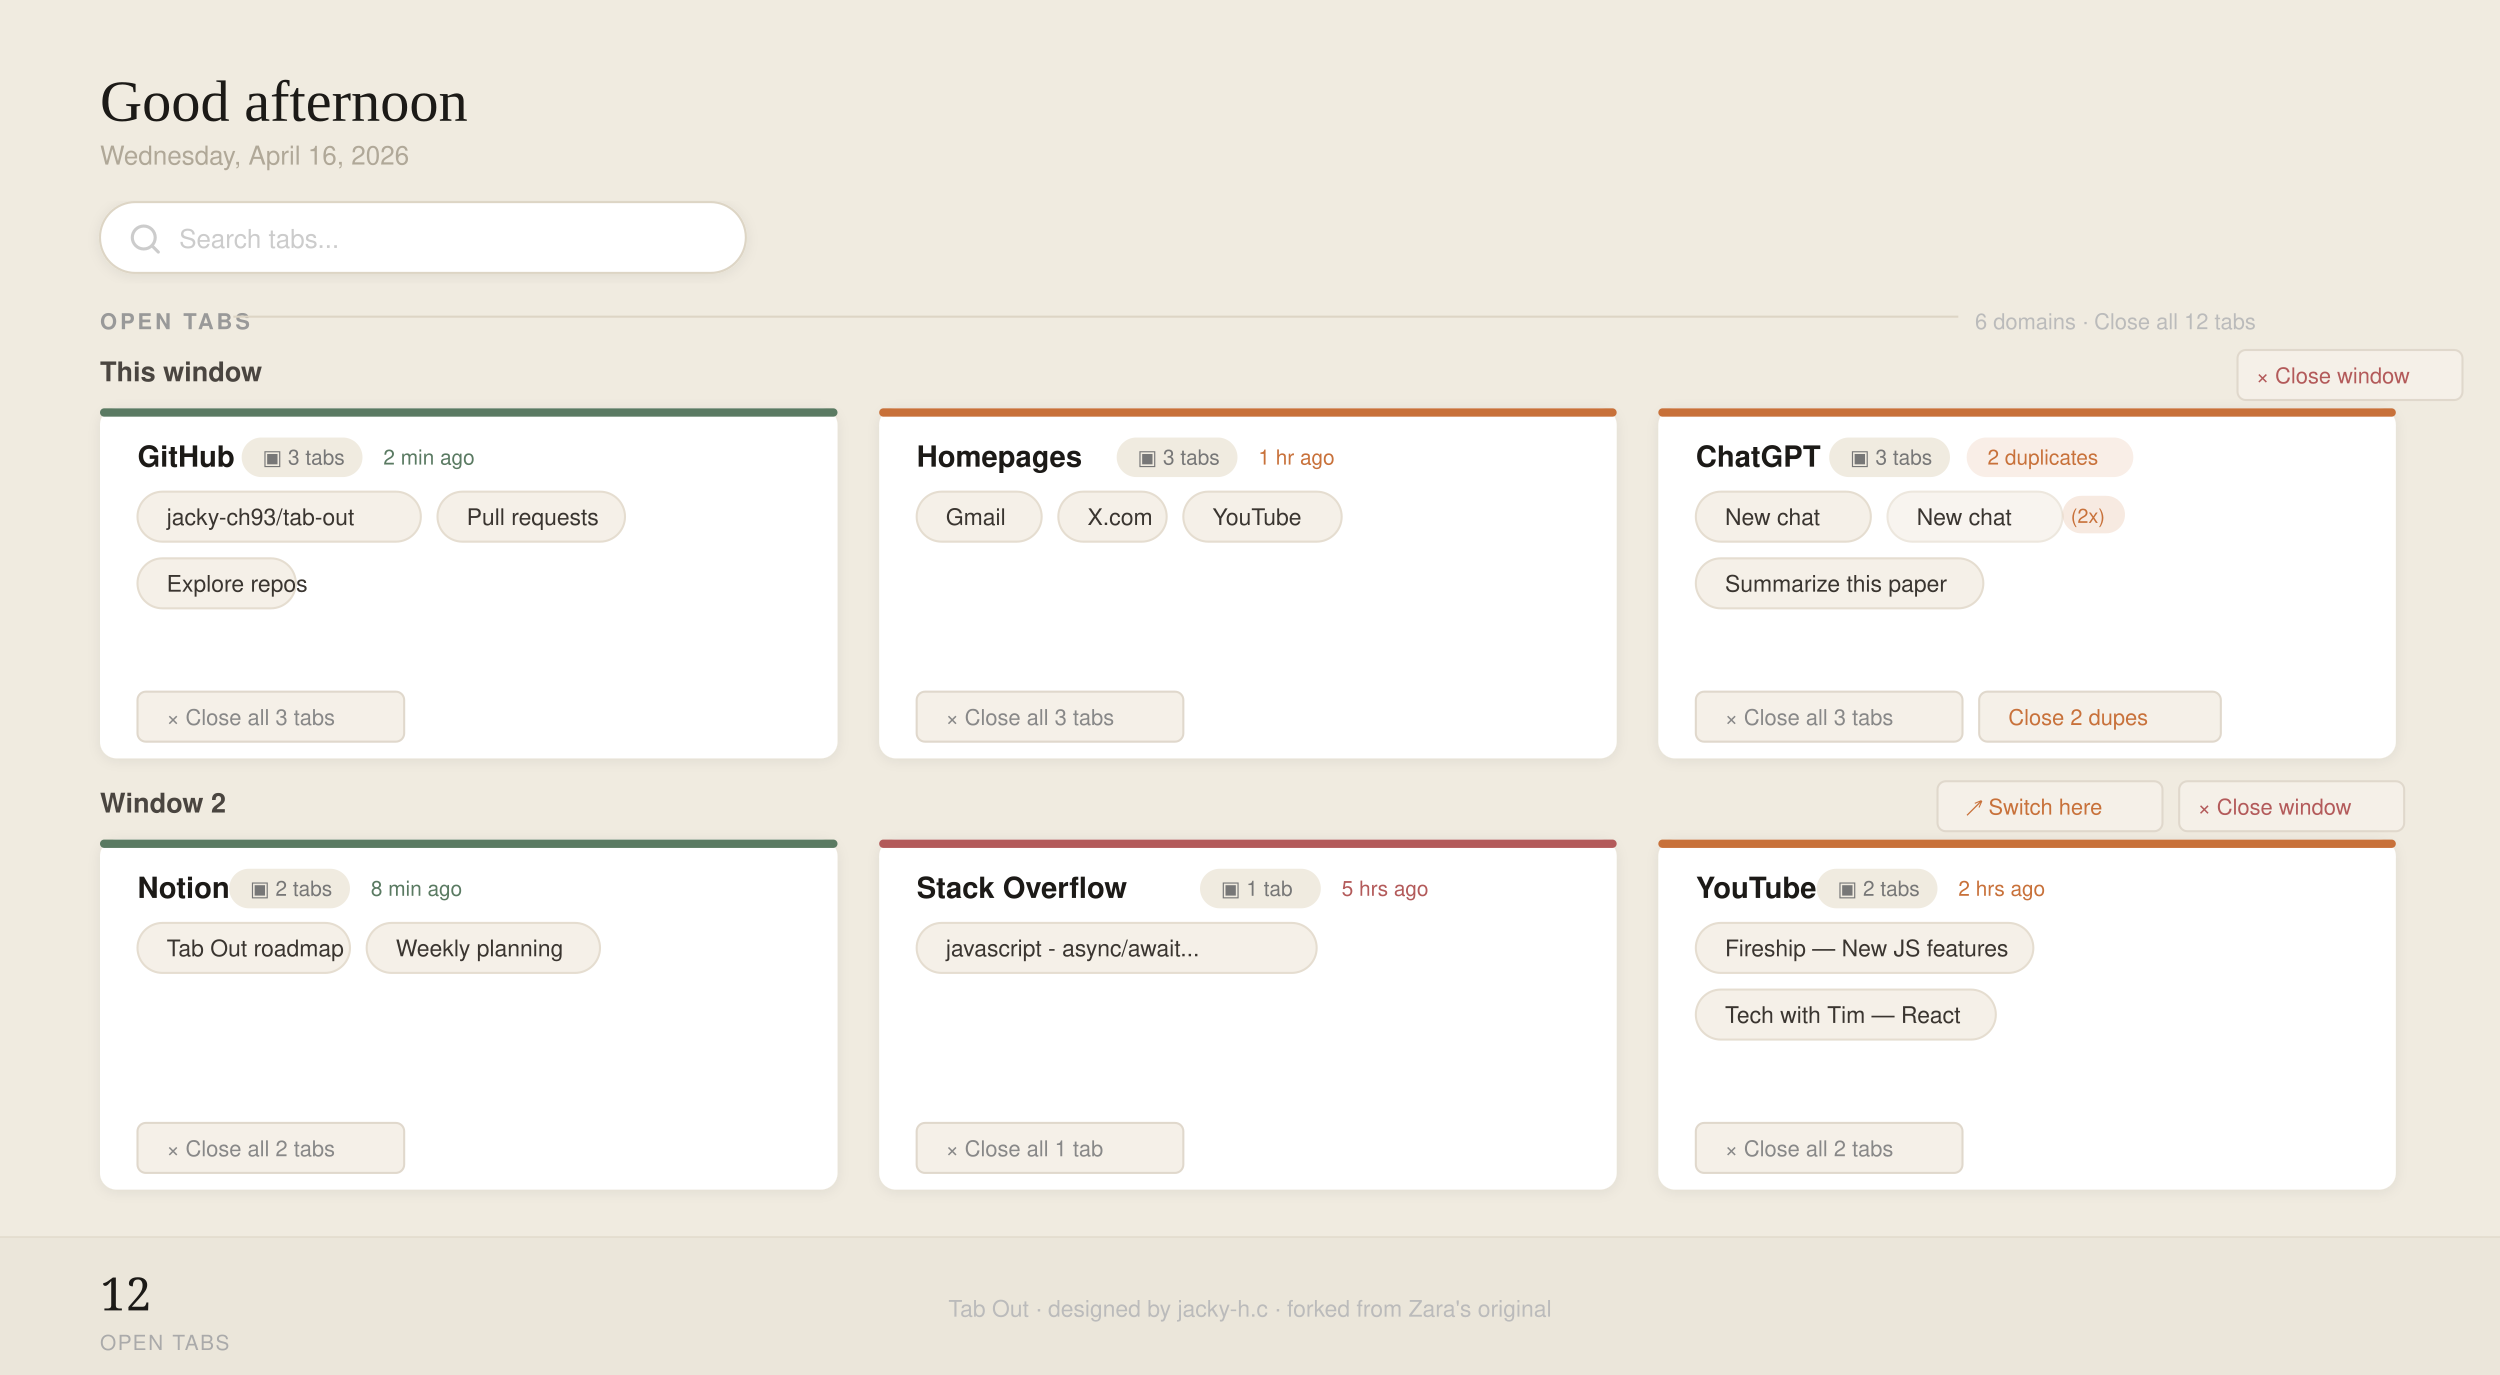
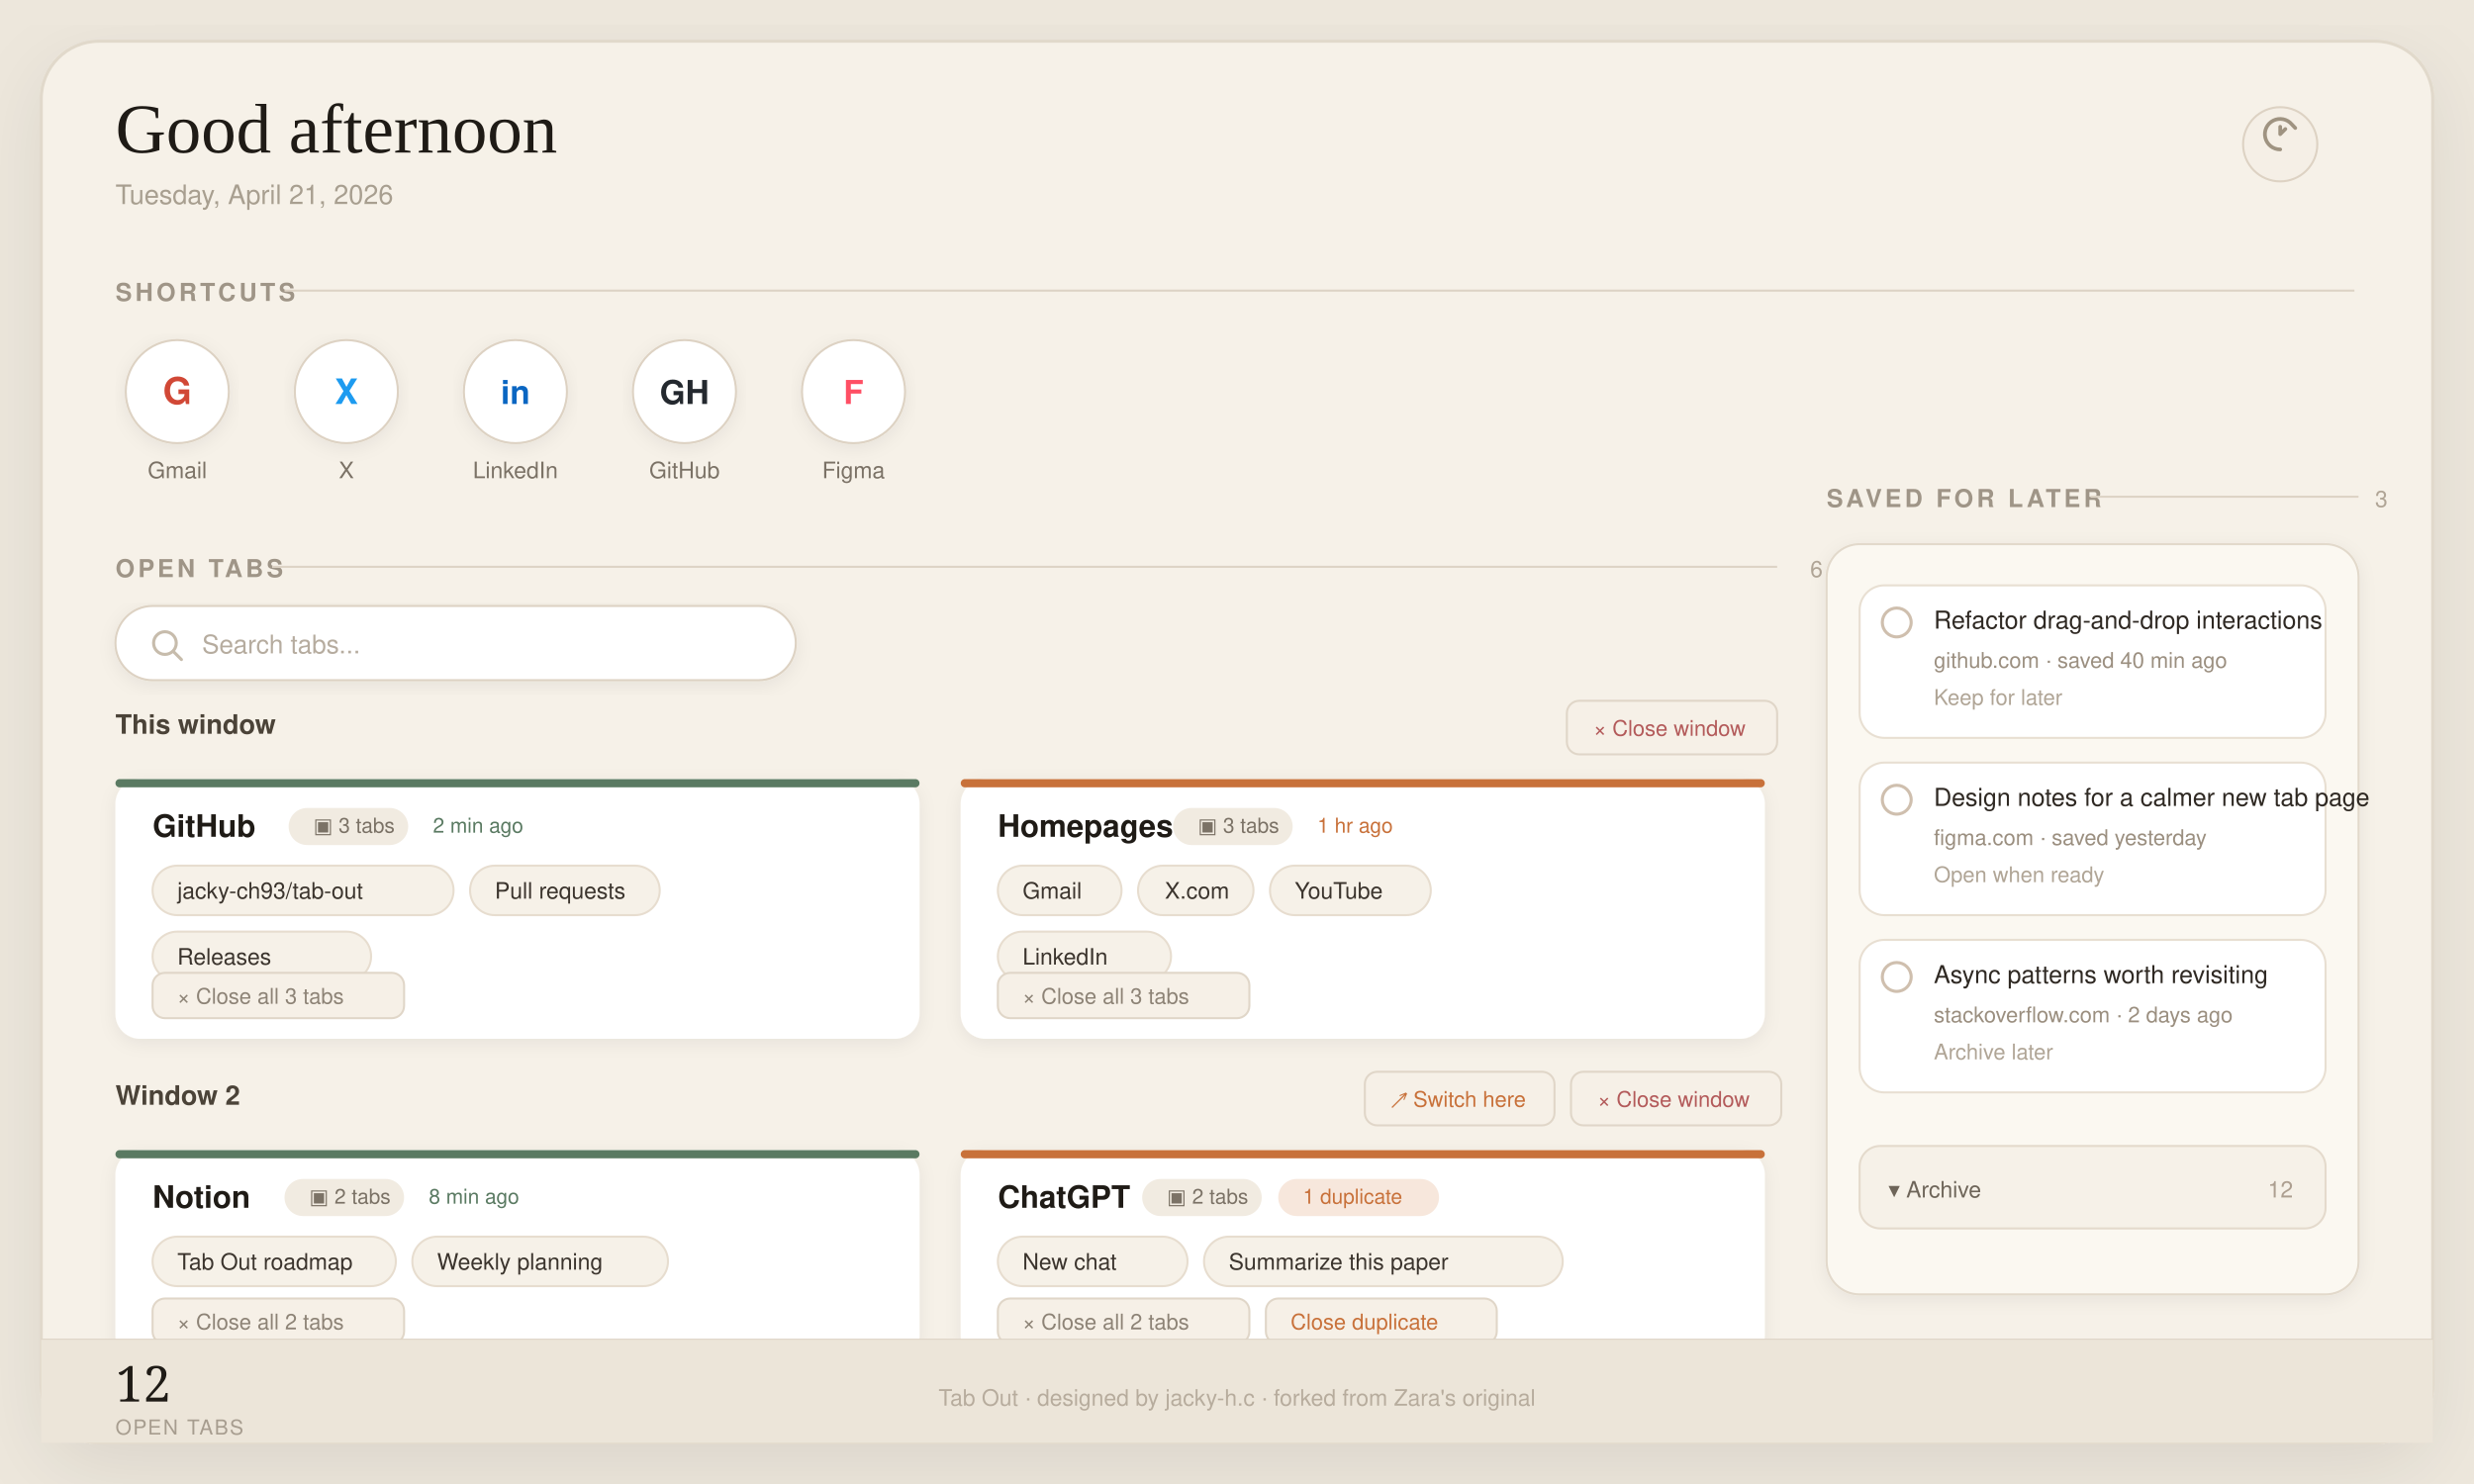
- <svg xmlns="http://www.w3.org/2000/svg" width="1200" height="660" viewBox="0 0 1200 660" font-family="-apple-system, BlinkMacSystemFont, 'Segoe UI', Helvetica, Arial, sans-serif">
+ <svg xmlns="http://www.w3.org/2000/svg" width="1200" height="720" viewBox="0 0 1200 720" font-family="-apple-system, BlinkMacSystemFont, 'Segoe UI', Helvetica, Arial, sans-serif">
  <defs>
-     <filter id="s" x="-2%" y="-5%" width="106%" height="120%">
-       <feDropShadow dx="0" dy="1" stdDeviation="3" flood-color="#00000012" />
+     <filter id="shadow" x="-10%" y="-10%" width="120%" height="130%">
+       <feDropShadow dx="0" dy="12" stdDeviation="18" flood-color="#00000014" />
+     </filter>
+     <filter id="soft" x="-10%" y="-10%" width="120%" height="130%">
+       <feDropShadow dx="0" dy="2" stdDeviation="4" flood-color="#00000010" />
    </filter>
  </defs>
-   <rect width="1200" height="660" fill="#f0ebe0" />
-   <text x="48" y="58" font-size="28" font-weight="300" fill="#1c1a17" font-family="Georgia, 'Times New Roman', serif">Good afternoon</text>
-   <text x="48" y="79" font-size="12.5" fill="#b0a898">Wednesday, April 16, 2026</text>
-   <rect x="48" y="97" width="310" height="34" rx="17" fill="white" stroke="#ddd5c5" stroke-width="1" filter="url(#s)" />
-   <circle cx="69" cy="114" r="5.5" fill="none" stroke="#ccc" stroke-width="1.5" />
-   <line x1="73" y1="118" x2="76" y2="121" stroke="#ccc" stroke-width="1.5" stroke-linecap="round" />
-   <text x="86" y="119" font-size="12.5" fill="#ccc">Search tabs...</text>
-   <text x="48" y="158" font-size="10.5" font-weight="700" fill="#999" letter-spacing="1.5">OPEN TABS</text>
-   <line x1="112" y1="152" x2="940" y2="152" stroke="#ddd5c5" stroke-width="1" />
-   <text x="948" y="158" font-size="10.5" fill="#bbb">6 domains · Close all 12 tabs</text>
-   <text x="48" y="183" font-size="13" font-weight="600" fill="#4a4540">This window</text>
-   <rect x="1074" y="168" width="108" height="24" rx="4" fill="#f5f0e8" stroke="#e0d8cc" stroke-width="1" />
-   <text x="1083" y="184" font-size="10.5" fill="#b35a5a">×  Close window</text>
-   <rect x="48" y="196" width="354" height="168" rx="8" fill="white" filter="url(#s)" />
-   <rect x="48" y="196" width="354" height="4" rx="2" fill="#5a7a62" />
-   <text x="66" y="224" font-size="14" font-weight="600" fill="#1c1a17">GitHub</text>
-   <rect x="116" y="210" width="58" height="19" rx="9.5" fill="#f0ebe0" />
-   <text x="126" y="223" font-size="10" fill="#777">▣  3 tabs</text>
-   <text x="184" y="223" font-size="10" fill="#5a7a62">2 min ago</text>
-   <rect x="66" y="236" width="136" height="24" rx="12" fill="#f5f0e8" stroke="#e5ddd0" stroke-width="1" />
-   <text x="80" y="252" font-size="11" fill="#3a3530">jacky-ch93/tab-out</text>
-   <rect x="210" y="236" width="90" height="24" rx="12" fill="#f5f0e8" stroke="#e5ddd0" stroke-width="1" />
-   <text x="224" y="252" font-size="11" fill="#3a3530">Pull requests</text>
-   <rect x="66" y="268" width="76" height="24" rx="12" fill="#f5f0e8" stroke="#e5ddd0" stroke-width="1" />
-   <text x="80" y="284" font-size="11" fill="#3a3530">Explore repos</text>
-   <rect x="66" y="332" width="128" height="24" rx="4" fill="#f5f0e8" stroke="#e0d8cc" stroke-width="1" />
-   <text x="80" y="348" font-size="10.5" fill="#888">×  Close all 3 tabs</text>
-   <rect x="422" y="196" width="354" height="168" rx="8" fill="white" filter="url(#s)" />
-   <rect x="422" y="196" width="354" height="4" rx="2" fill="#c8713a" />
-   <text x="440" y="224" font-size="14" font-weight="600" fill="#1c1a17">Homepages</text>
-   <rect x="536" y="210" width="58" height="19" rx="9.5" fill="#f0ebe0" />
-   <text x="546" y="223" font-size="10" fill="#777">▣  3 tabs</text>
-   <text x="604" y="223" font-size="10" fill="#c8713a">1 hr ago</text>
-   <rect x="440" y="236" width="60" height="24" rx="12" fill="#f5f0e8" stroke="#e5ddd0" stroke-width="1" />
-   <text x="454" y="252" font-size="11" fill="#3a3530">Gmail</text>
-   <rect x="508" y="236" width="52" height="24" rx="12" fill="#f5f0e8" stroke="#e5ddd0" stroke-width="1" />
-   <text x="522" y="252" font-size="11" fill="#3a3530">X.com</text>
-   <rect x="568" y="236" width="76" height="24" rx="12" fill="#f5f0e8" stroke="#e5ddd0" stroke-width="1" />
-   <text x="582" y="252" font-size="11" fill="#3a3530">YouTube</text>
-   <rect x="440" y="332" width="128" height="24" rx="4" fill="#f5f0e8" stroke="#e0d8cc" stroke-width="1" />
-   <text x="454" y="348" font-size="10.5" fill="#888">×  Close all 3 tabs</text>
-   <rect x="796" y="196" width="354" height="168" rx="8" fill="white" filter="url(#s)" />
-   <rect x="796" y="196" width="354" height="4" rx="2" fill="#c8713a" />
-   <text x="814" y="224" font-size="14" font-weight="600" fill="#1c1a17">ChatGPT</text>
-   <rect x="878" y="210" width="58" height="19" rx="9.5" fill="#f0ebe0" />
-   <text x="888" y="223" font-size="10" fill="#777">▣  3 tabs</text>
-   <rect x="944" y="210" width="80" height="19" rx="9.5" fill="rgba(200,113,58,0.12)" />
-   <text x="954" y="223" font-size="10" fill="#c8713a">2 duplicates</text>
-   <rect x="814" y="236" width="84" height="24" rx="12" fill="#f5f0e8" stroke="#e5ddd0" stroke-width="1" />
-   <text x="828" y="252" font-size="11" fill="#3a3530">New chat</text>
-   <rect x="906" y="236" width="84" height="24" rx="12" fill="#f5f0e8" stroke="#e5ddd0" stroke-width="1" opacity="0.7" />
-   <text x="920" y="252" font-size="11" fill="#3a3530">New chat</text>
-   <rect x="990" y="238" width="30" height="18" rx="9" fill="rgba(200,113,58,0.15)" />
-   <text x="994" y="251" font-size="9.5" fill="#c8713a">(2x)</text>
-   <rect x="814" y="268" width="138" height="24" rx="12" fill="#f5f0e8" stroke="#e5ddd0" stroke-width="1" />
-   <text x="828" y="284" font-size="11" fill="#3a3530">Summarize this paper</text>
-   <rect x="814" y="332" width="128" height="24" rx="4" fill="#f5f0e8" stroke="#e0d8cc" stroke-width="1" />
-   <text x="828" y="348" font-size="10.5" fill="#888">×  Close all 3 tabs</text>
-   <rect x="950" y="332" width="116" height="24" rx="4" fill="#f5f0e8" stroke="#e0d8cc" stroke-width="1" />
-   <text x="964" y="348" font-size="10.5" fill="#c8713a">Close 2 dupes</text>
-   <text x="48" y="390" font-size="13" font-weight="600" fill="#4a4540">Window 2</text>
-   <rect x="930" y="375" width="108" height="24" rx="4" fill="#f5f0e8" stroke="#e0d8cc" stroke-width="1" />
-   <text x="944" y="391" font-size="10.5" fill="#c8713a">↗  Switch here</text>
-   <rect x="1046" y="375" width="108" height="24" rx="4" fill="#f5f0e8" stroke="#e0d8cc" stroke-width="1" />
-   <text x="1055" y="391" font-size="10.5" fill="#b35a5a">×  Close window</text>
-   <rect x="48" y="403" width="354" height="168" rx="8" fill="white" filter="url(#s)" />
-   <rect x="48" y="403" width="354" height="4" rx="2" fill="#5a7a62" />
-   <text x="66" y="431" font-size="14" font-weight="600" fill="#1c1a17">Notion</text>
-   <rect x="110" y="417" width="58" height="19" rx="9.5" fill="#f0ebe0" />
-   <text x="120" y="430" font-size="10" fill="#777">▣  2 tabs</text>
-   <text x="178" y="430" font-size="10" fill="#5a7a62">8 min ago</text>
-   <rect x="66" y="443" width="102" height="24" rx="12" fill="#f5f0e8" stroke="#e5ddd0" stroke-width="1" />
-   <text x="80" y="459" font-size="11" fill="#3a3530">Tab Out roadmap</text>
-   <rect x="176" y="443" width="112" height="24" rx="12" fill="#f5f0e8" stroke="#e5ddd0" stroke-width="1" />
-   <text x="190" y="459" font-size="11" fill="#3a3530">Weekly planning</text>
-   <rect x="66" y="539" width="128" height="24" rx="4" fill="#f5f0e8" stroke="#e0d8cc" stroke-width="1" />
-   <text x="80" y="555" font-size="10.5" fill="#888">×  Close all 2 tabs</text>
-   <rect x="422" y="403" width="354" height="168" rx="8" fill="white" filter="url(#s)" />
-   <rect x="422" y="403" width="354" height="4" rx="2" fill="#b35a5a" />
-   <text x="440" y="431" font-size="14" font-weight="600" fill="#1c1a17">Stack Overflow</text>
-   <rect x="576" y="417" width="58" height="19" rx="9.5" fill="#f0ebe0" />
-   <text x="586" y="430" font-size="10" fill="#777">▣  1 tab</text>
-   <text x="644" y="430" font-size="10" fill="#b35a5a">5 hrs ago</text>
-   <rect x="440" y="443" width="192" height="24" rx="12" fill="#f5f0e8" stroke="#e5ddd0" stroke-width="1" />
-   <text x="454" y="459" font-size="11" fill="#3a3530">javascript - async/await...</text>
-   <rect x="440" y="539" width="128" height="24" rx="4" fill="#f5f0e8" stroke="#e0d8cc" stroke-width="1" />
-   <text x="454" y="555" font-size="10.5" fill="#888">×  Close all 1 tab</text>
-   <rect x="796" y="403" width="354" height="168" rx="8" fill="white" filter="url(#s)" />
-   <rect x="796" y="403" width="354" height="4" rx="2" fill="#c8713a" />
-   <text x="814" y="431" font-size="14" font-weight="600" fill="#1c1a17">YouTube</text>
-   <rect x="872" y="417" width="58" height="19" rx="9.5" fill="#f0ebe0" />
-   <text x="882" y="430" font-size="10" fill="#777">▣  2 tabs</text>
-   <text x="940" y="430" font-size="10" fill="#c8713a">2 hrs ago</text>
-   <rect x="814" y="443" width="162" height="24" rx="12" fill="#f5f0e8" stroke="#e5ddd0" stroke-width="1" />
-   <text x="828" y="459" font-size="11" fill="#3a3530">Fireship — New JS features</text>
-   <rect x="814" y="475" width="144" height="24" rx="12" fill="#f5f0e8" stroke="#e5ddd0" stroke-width="1" />
-   <text x="828" y="491" font-size="11" fill="#3a3530">Tech with Tim — React</text>
-   <rect x="814" y="539" width="128" height="24" rx="4" fill="#f5f0e8" stroke="#e0d8cc" stroke-width="1" />
-   <text x="828" y="555" font-size="10.5" fill="#888">×  Close all 2 tabs</text>
-   <line x1="0" y1="594" x2="1200" y2="594" stroke="#ddd5c5" stroke-width="1" />
-   <rect x="0" y="594" width="1200" height="66" fill="#ebe6da" />
-   <text x="48" y="629" font-size="22" font-weight="300" fill="#1c1a17" font-family="Georgia, serif">12</text>
-   <text x="48" y="648" font-size="10" fill="#aaa" letter-spacing="0.8">OPEN TABS</text>
-   <text x="600" y="632" font-size="11" fill="#bbb" text-anchor="middle">Tab Out · designed by jacky-h.c · forked from Zara's original</text>
+   <rect width="1200" height="720" fill="#ede7dc" />
+   <rect x="20" y="20" width="1160" height="680" rx="28" fill="#f6f1e8" stroke="#e1d9cb" stroke-width="1.5" filter="url(#shadow)" />
+   <text x="56" y="74" font-size="34" font-weight="300" fill="#1f1b16" font-family="Georgia, 'Times New Roman', serif">Good afternoon</text>
+   <text x="56" y="99" font-size="13" fill="#a89f90">Tuesday, April 21, 2026</text>
+   <g transform="translate(1088 52)">
+     <circle cx="18" cy="18" r="18" fill="#f5efe6" stroke="#ddd2c3" />
+     <path d="M18 9.5v3.6l2.5-2.5m-2.5 9.9a7.4 7.4 0 1 1 5.6-12.2l1.7 1.8" fill="none" stroke="#9f9381" stroke-width="1.8" stroke-linecap="round" stroke-linejoin="round" />
+   </g>
+   <text x="56" y="146" font-size="12" font-weight="700" letter-spacing="1.6" fill="#9f9587">SHORTCUTS</text>
+   <line x1="138" y1="141" x2="1142" y2="141" stroke="#ddd3c5" />
+   <g transform="translate(56 160)">
+     <g>
+       <circle cx="30" cy="30" r="25" fill="#ffffff" stroke="#ddd2c3" filter="url(#soft)" />
+       <text x="30" y="36" text-anchor="middle" font-size="18" fill="#d14836" font-weight="700">G</text>
+       <text x="30" y="72" text-anchor="middle" font-size="11" fill="#7b7266">Gmail</text>
+     </g>
+     <g transform="translate(82 0)">
+       <circle cx="30" cy="30" r="25" fill="#ffffff" stroke="#ddd2c3" filter="url(#soft)" />
+       <text x="30" y="36" text-anchor="middle" font-size="17" fill="#1d9bf0" font-weight="700">X</text>
+       <text x="30" y="72" text-anchor="middle" font-size="11" fill="#7b7266">X</text>
+     </g>
+     <g transform="translate(164 0)">
+       <circle cx="30" cy="30" r="25" fill="#ffffff" stroke="#ddd2c3" filter="url(#soft)" />
+       <text x="30" y="36" text-anchor="middle" font-size="16" fill="#0a66c2" font-weight="700">in</text>
+       <text x="30" y="72" text-anchor="middle" font-size="11" fill="#7b7266">LinkedIn</text>
+     </g>
+     <g transform="translate(246 0)">
+       <circle cx="30" cy="30" r="25" fill="#ffffff" stroke="#ddd2c3" filter="url(#soft)" />
+       <text x="30" y="36" text-anchor="middle" font-size="16" fill="#24292f" font-weight="700">GH</text>
+       <text x="30" y="72" text-anchor="middle" font-size="11" fill="#7b7266">GitHub</text>
+     </g>
+     <g transform="translate(328 0)">
+       <circle cx="30" cy="30" r="25" fill="#ffffff" stroke="#ddd2c3" filter="url(#soft)" />
+       <text x="30" y="36" text-anchor="middle" font-size="16" fill="#ff4f64" font-weight="700">F</text>
+       <text x="30" y="72" text-anchor="middle" font-size="11" fill="#7b7266">Figma</text>
+     </g>
+   </g>
+   <text x="56" y="280" font-size="12" font-weight="700" letter-spacing="1.6" fill="#9f9587">OPEN TABS</text>
+   <line x1="132" y1="275" x2="862" y2="275" stroke="#ddd3c5" />
+   <text x="878" y="280" font-size="11" fill="#b0a596">6 domains · 12 tabs</text>
+   <g transform="translate(56 294)">
+     <rect width="330" height="36" rx="18" fill="#ffffff" stroke="#ddd2c3" filter="url(#soft)" />
+     <circle cx="24" cy="18" r="5.5" fill="none" stroke="#c7bcac" stroke-width="1.5" />
+     <line x1="28" y1="22" x2="32" y2="26" stroke="#c7bcac" stroke-width="1.5" stroke-linecap="round" />
+     <text x="42" y="23" font-size="12.5" fill="#b6ac9f">Search tabs...</text>
+   </g>
+   <text x="56" y="356" font-size="13" font-weight="600" fill="#4b4338">This window</text>
+   <rect x="760" y="340" width="102" height="26" rx="6" fill="#f6f0e7" stroke="#e0d6c8" />
+   <text x="773" y="357" font-size="10.5" fill="#b35a5a">×  Close window</text>
+   <g transform="translate(56 378)">
+     <g>
+       <rect width="390" height="126" rx="12" fill="#ffffff" filter="url(#soft)" />
+       <rect width="390" height="4" rx="2" fill="#5a7a62" />
+       <text x="18" y="28" font-size="15" font-weight="600" fill="#1f1b16">GitHub</text>
+       <rect x="84" y="14" width="58" height="18" rx="9" fill="#f1ebe1" />
+       <text x="96" y="26" font-size="10" fill="#7b7266">▣  3 tabs</text>
+       <text x="154" y="26" font-size="10" fill="#5a7a62">2 min ago</text>
+       <rect x="18" y="42" width="146" height="24" rx="12" fill="#f6f1e8" stroke="#e7ddcf" />
+       <text x="30" y="58" font-size="11" fill="#3b342d">jacky-ch93/tab-out</text>
+       <rect x="172" y="42" width="92" height="24" rx="12" fill="#f6f1e8" stroke="#e7ddcf" />
+       <text x="184" y="58" font-size="11" fill="#3b342d">Pull requests</text>
+       <rect x="18" y="74" width="106" height="24" rx="12" fill="#f6f1e8" stroke="#e7ddcf" />
+       <text x="30" y="90" font-size="11" fill="#3b342d">Releases</text>
+       <rect x="18" y="94" width="122" height="22" rx="6" fill="#f6f0e7" stroke="#e0d6c8" />
+       <text x="30" y="109" font-size="10.5" fill="#8d8376">×  Close all 3 tabs</text>
+     </g>
+     <g transform="translate(410 0)">
+       <rect width="390" height="126" rx="12" fill="#ffffff" filter="url(#soft)" />
+       <rect width="390" height="4" rx="2" fill="#c8713a" />
+       <text x="18" y="28" font-size="15" font-weight="600" fill="#1f1b16">Homepages</text>
+       <rect x="103" y="14" width="58" height="18" rx="9" fill="#f1ebe1" />
+       <text x="115" y="26" font-size="10" fill="#7b7266">▣  3 tabs</text>
+       <text x="173" y="26" font-size="10" fill="#c8713a">1 hr ago</text>
+       <rect x="18" y="42" width="60" height="24" rx="12" fill="#f6f1e8" stroke="#e7ddcf" />
+       <text x="30" y="58" font-size="11" fill="#3b342d">Gmail</text>
+       <rect x="86" y="42" width="56" height="24" rx="12" fill="#f6f1e8" stroke="#e7ddcf" />
+       <text x="99" y="58" font-size="11" fill="#3b342d">X.com</text>
+       <rect x="150" y="42" width="78" height="24" rx="12" fill="#f6f1e8" stroke="#e7ddcf" />
+       <text x="162" y="58" font-size="11" fill="#3b342d">YouTube</text>
+       <rect x="18" y="74" width="84" height="24" rx="12" fill="#f6f1e8" stroke="#e7ddcf" />
+       <text x="30" y="90" font-size="11" fill="#3b342d">LinkedIn</text>
+       <rect x="18" y="94" width="122" height="22" rx="6" fill="#f6f0e7" stroke="#e0d6c8" />
+       <text x="30" y="109" font-size="10.5" fill="#8d8376">×  Close all 3 tabs</text>
+     </g>
+   </g>
+   <text x="56" y="536" font-size="13" font-weight="600" fill="#4b4338">Window 2</text>
+   <rect x="662" y="520" width="92" height="26" rx="6" fill="#f6f0e7" stroke="#e0d6c8" />
+   <text x="675" y="537" font-size="10.5" fill="#c8713a">↗  Switch here</text>
+   <rect x="762" y="520" width="102" height="26" rx="6" fill="#f6f0e7" stroke="#e0d6c8" />
+   <text x="775" y="537" font-size="10.5" fill="#b35a5a">×  Close window</text>
+   <g transform="translate(56 558)">
+     <g>
+       <rect width="390" height="102" rx="12" fill="#ffffff" filter="url(#soft)" />
+       <rect width="390" height="4" rx="2" fill="#5a7a62" />
+       <text x="18" y="28" font-size="15" font-weight="600" fill="#1f1b16">Notion</text>
+       <rect x="82" y="14" width="58" height="18" rx="9" fill="#f1ebe1" />
+       <text x="94" y="26" font-size="10" fill="#7b7266">▣  2 tabs</text>
+       <text x="152" y="26" font-size="10" fill="#5a7a62">8 min ago</text>
+       <rect x="18" y="42" width="118" height="24" rx="12" fill="#f6f1e8" stroke="#e7ddcf" />
+       <text x="30" y="58" font-size="11" fill="#3b342d">Tab Out roadmap</text>
+       <rect x="144" y="42" width="124" height="24" rx="12" fill="#f6f1e8" stroke="#e7ddcf" />
+       <text x="156" y="58" font-size="11" fill="#3b342d">Weekly planning</text>
+       <rect x="18" y="72" width="122" height="22" rx="6" fill="#f6f0e7" stroke="#e0d6c8" />
+       <text x="30" y="87" font-size="10.5" fill="#8d8376">×  Close all 2 tabs</text>
+     </g>
+     <g transform="translate(410 0)">
+       <rect width="390" height="102" rx="12" fill="#ffffff" filter="url(#soft)" />
+       <rect width="390" height="4" rx="2" fill="#c8713a" />
+       <text x="18" y="28" font-size="15" font-weight="600" fill="#1f1b16">ChatGPT</text>
+       <rect x="88" y="14" width="58" height="18" rx="9" fill="#f1ebe1" />
+       <text x="100" y="26" font-size="10" fill="#7b7266">▣  2 tabs</text>
+       <rect x="154" y="14" width="78" height="18" rx="9" fill="#f7e7dc" />
+       <text x="166" y="26" font-size="10" fill="#c8713a">1 duplicate</text>
+       <rect x="18" y="42" width="92" height="24" rx="12" fill="#f6f1e8" stroke="#e7ddcf" />
+       <text x="30" y="58" font-size="11" fill="#3b342d">New chat</text>
+       <rect x="118" y="42" width="174" height="24" rx="12" fill="#f6f1e8" stroke="#e7ddcf" />
+       <text x="130" y="58" font-size="11" fill="#3b342d">Summarize this paper</text>
+       <rect x="18" y="72" width="122" height="22" rx="6" fill="#f6f0e7" stroke="#e0d6c8" />
+       <text x="30" y="87" font-size="10.5" fill="#8d8376">×  Close all 2 tabs</text>
+       <rect x="148" y="72" width="112" height="22" rx="6" fill="#f6f0e7" stroke="#e0d6c8" />
+       <text x="160" y="87" font-size="10.5" fill="#c8713a">Close duplicate</text>
+     </g>
+   </g>
+   <g transform="translate(886 246)">
+     <text x="0" y="0" font-size="12" font-weight="700" letter-spacing="1.6" fill="#9f9587">SAVED FOR LATER</text>
+     <line x1="128" y1="-5" x2="258" y2="-5" stroke="#ddd3c5" />
+     <text x="266" y="0" font-size="11" fill="#b0a596">3</text>
+     <rect x="0" y="18" width="258" height="364" rx="16" fill="#fbf8f1" stroke="#e2d9cb" filter="url(#soft)" />
+     <g transform="translate(16 38)">
+       <rect width="226" height="74" rx="12" fill="#ffffff" stroke="#e8dfd2" />
+       <circle cx="18" cy="18" r="7" fill="#ffffff" stroke="#cfbfae" stroke-width="1.5" />
+       <text x="36" y="21" font-size="12" fill="#2f2923">Refactor drag-and-drop interactions</text>
+       <text x="36" y="40" font-size="10.5" fill="#9b8f80">github.com · saved 40 min ago</text>
+       <text x="36" y="58" font-size="10.5" fill="#b0a596">Keep for later</text>
+     </g>
+     <g transform="translate(16 124)">
+       <rect width="226" height="74" rx="12" fill="#ffffff" stroke="#e8dfd2" />
+       <circle cx="18" cy="18" r="7" fill="#ffffff" stroke="#cfbfae" stroke-width="1.5" />
+       <text x="36" y="21" font-size="12" fill="#2f2923">Design notes for a calmer new tab page</text>
+       <text x="36" y="40" font-size="10.5" fill="#9b8f80">figma.com · saved yesterday</text>
+       <text x="36" y="58" font-size="10.5" fill="#b0a596">Open when ready</text>
+     </g>
+     <g transform="translate(16 210)">
+       <rect width="226" height="74" rx="12" fill="#ffffff" stroke="#e8dfd2" />
+       <circle cx="18" cy="18" r="7" fill="#ffffff" stroke="#cfbfae" stroke-width="1.5" />
+       <text x="36" y="21" font-size="12" fill="#2f2923">Async patterns worth revisiting</text>
+       <text x="36" y="40" font-size="10.5" fill="#9b8f80">stackoverflow.com · 2 days ago</text>
+       <text x="36" y="58" font-size="10.5" fill="#b0a596">Archive later</text>
+     </g>
+     <g transform="translate(16 310)">
+       <rect width="226" height="40" rx="10" fill="#f6f1e8" stroke="#e4dacc" />
+       <text x="14" y="25" font-size="11" fill="#6e6559">▾  Archive</text>
+       <text x="198" y="25" font-size="11" fill="#ad9f90">12</text>
+     </g>
+   </g>
+   <line x1="20" y1="650" x2="1180" y2="650" stroke="#ddd3c5" />
+   <rect x="20" y="650" width="1160" height="50" rx="0 0 28 28" fill="#ece5d9" />
+   <text x="56" y="680" font-size="24" font-weight="300" fill="#1f1b16" font-family="Georgia, serif">12</text>
+   <text x="56" y="696" font-size="10" fill="#a79d8f" letter-spacing="0.8">OPEN TABS</text>
+   <text x="600" y="682" font-size="11" fill="#b7ac9d" text-anchor="middle">Tab Out · designed by jacky-h.c · forked from Zara's original</text>
</svg>
